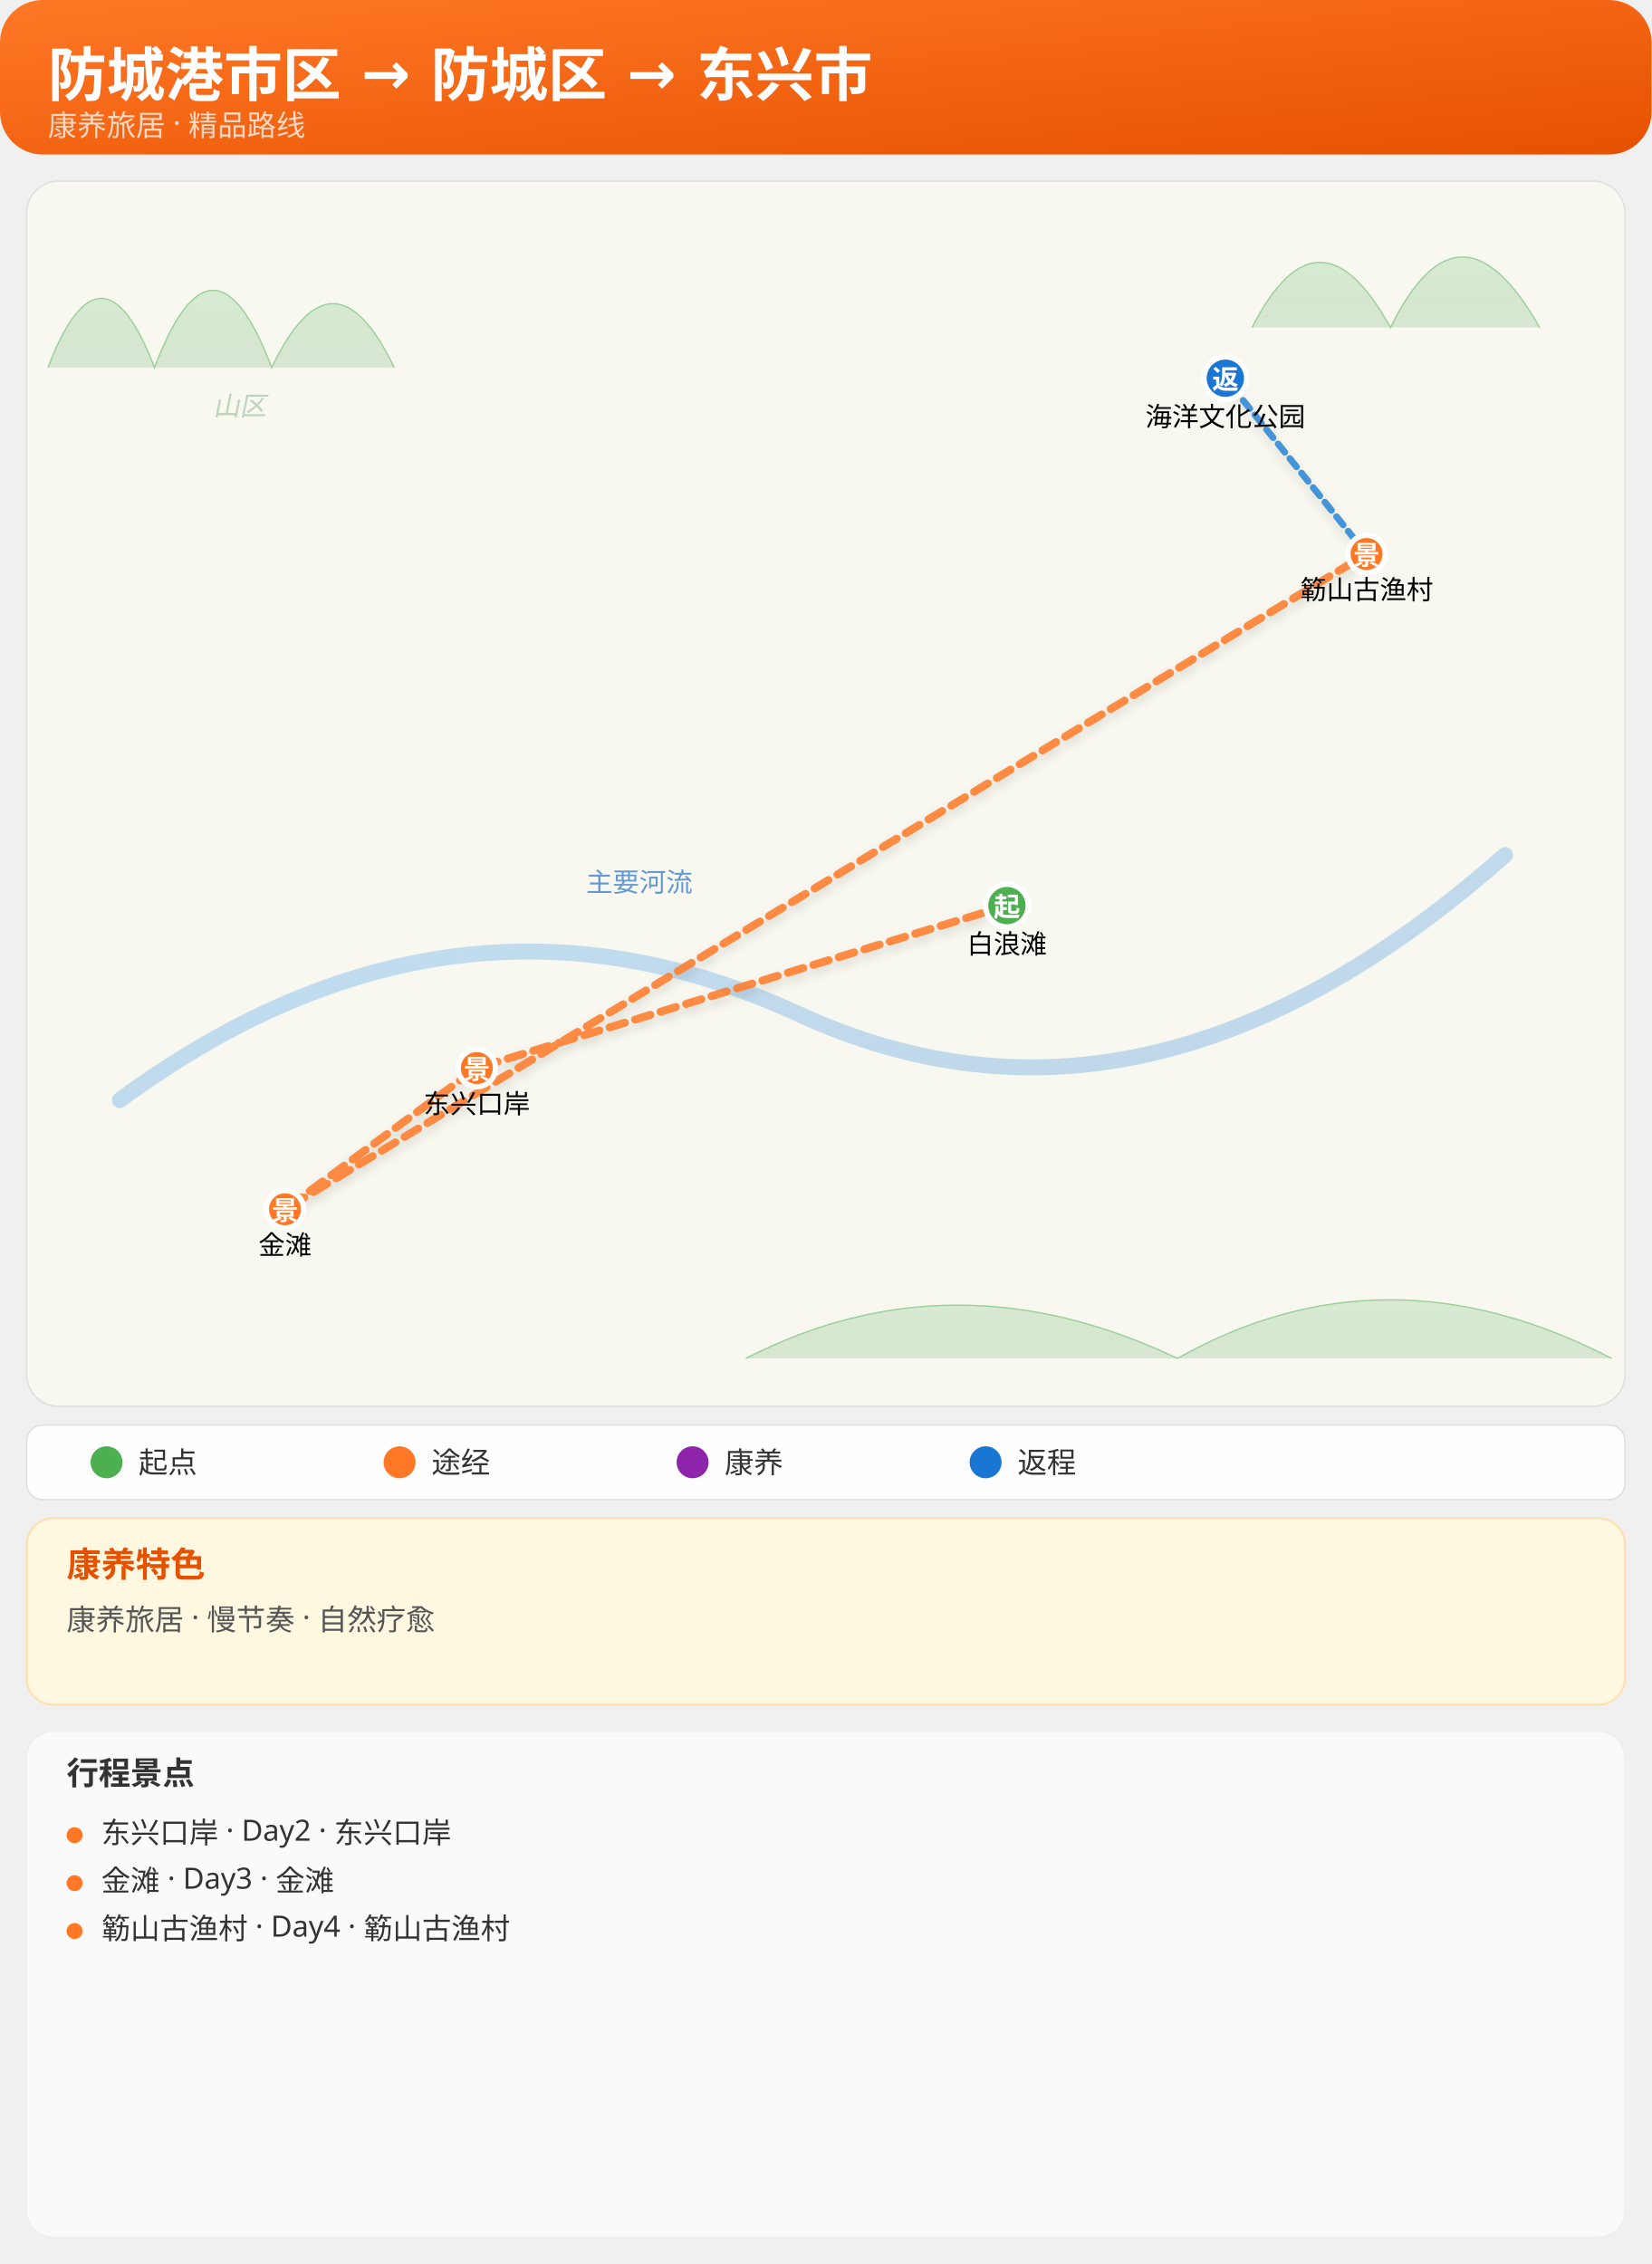
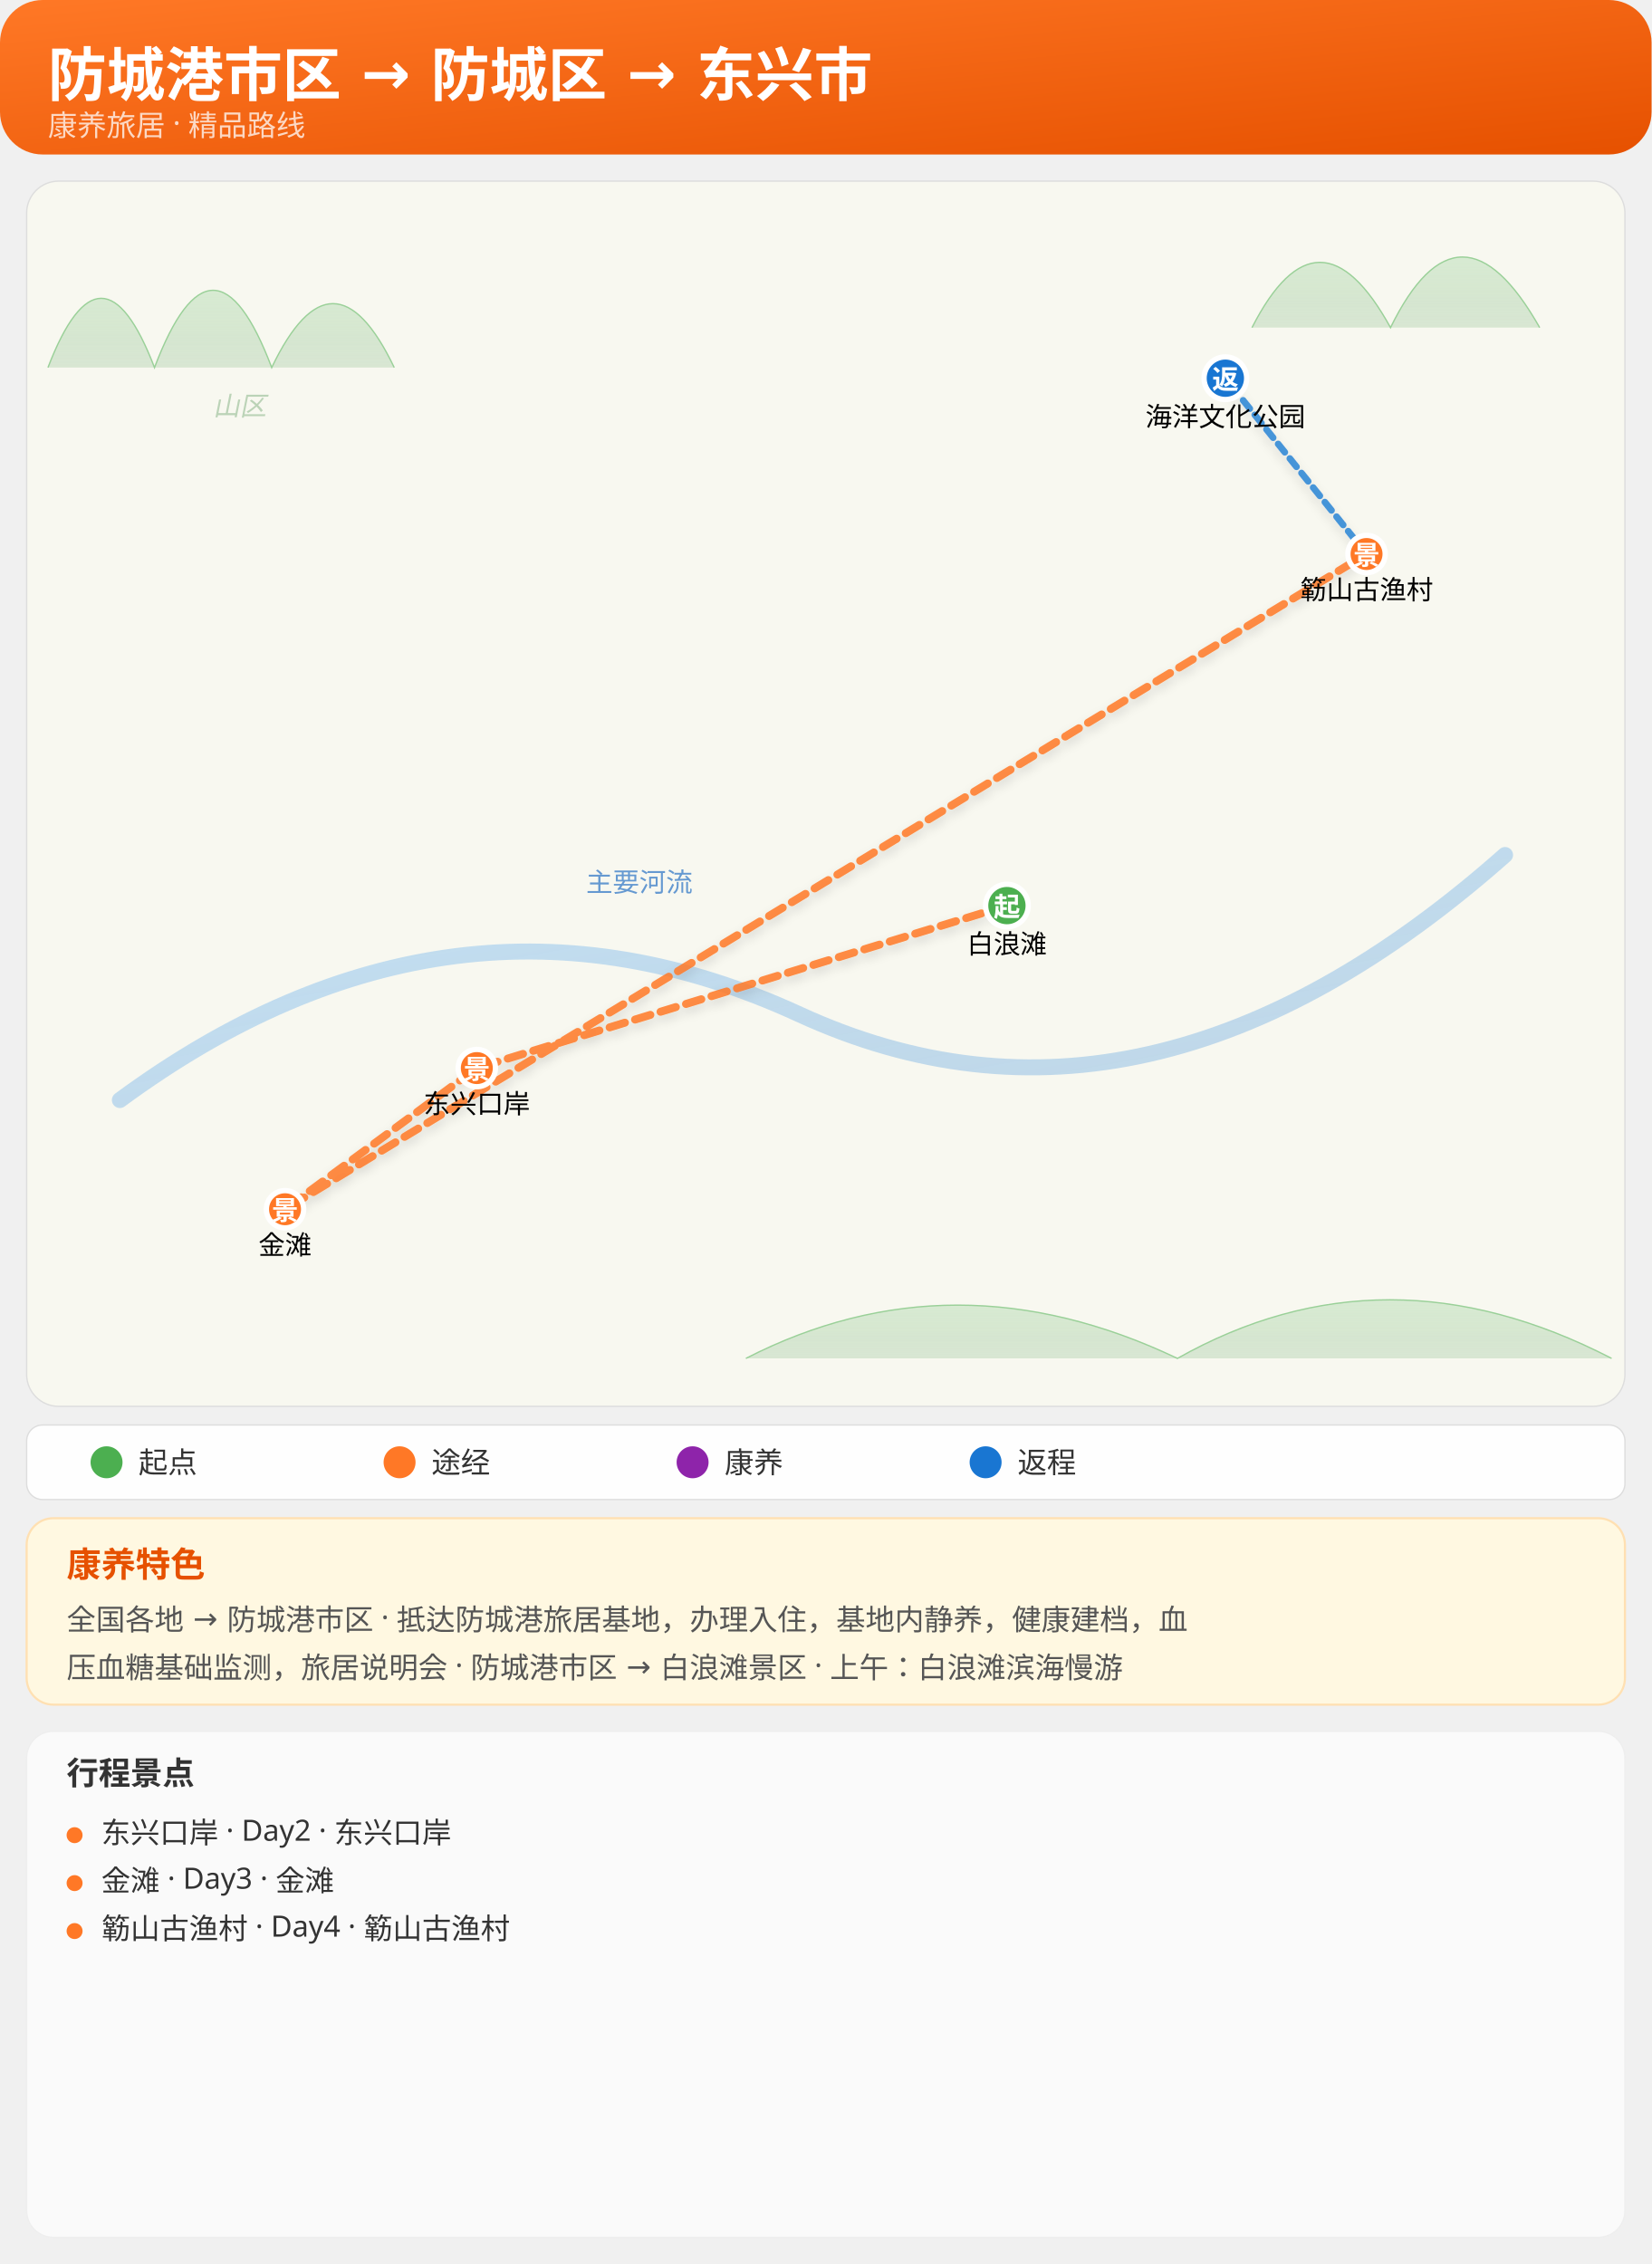
<svg xmlns="http://www.w3.org/2000/svg" viewBox="0 0 620 850" data-route-id="gx_excel_04" data-version="standard" data-route-name="防城港市区 → 防城区 → 东兴市" data-center-lat="21.6025" data-center-lng="108.1550" style="width:100%;max-width:620px;background:linear-gradient(180deg,#F5F0E8 0%,#E8F4E8 100%);border-radius:16px;font-family:'PingFang SC','Microsoft YaHei',sans-serif">
  <defs>
    <linearGradient id="boundaryGrad" x1="0" y1="0" x2="1" y2="1">
      <stop offset="0%" stop-color="#E8F5E9" stop-opacity="0.95" />
      <stop offset="100%" stop-color="#C8E6C9" stop-opacity="0.8" />
    </linearGradient>
    <linearGradient id="riverGrad" x1="0" y1="0" x2="1" y2="1">
      <stop offset="0%" stop-color="#64B5F6" stop-opacity="0.7" />
      <stop offset="100%" stop-color="#1976D2" stop-opacity="0.5" />
    </linearGradient>
    <linearGradient id="hillGrad" x1="0" y1="0" x2="0" y2="1">
      <stop offset="0%" stop-color="#81C784" stop-opacity="0.5" />
      <stop offset="100%" stop-color="#388E3C" stop-opacity="0.3" />
    </linearGradient>
    <linearGradient id="heroGrad" x1="0" y1="0" x2="1" y2="1">
      <stop offset="0%" stop-color="#FF7826" />
      <stop offset="100%" stop-color="#E65100" />
    </linearGradient>
    <filter id="shadow">
      <feDropShadow dx="0" dy="2" stdDeviation="2" flood-color="#000" flood-opacity="0.15" />
    </filter>
  </defs>
  <rect x="0" y="0" width="620" height="58" rx="16" fill="url(#heroGrad)" />
  <text x="18" y="36" fill="#fff" font-size="22" font-weight="bold">防城港市区 → 防城区 → 东兴市</text>
  <text x="18" y="51" fill="rgba(255,255,255,0.75)" font-size="11">康养旅居 · 精品路线</text>
  <rect x="10" y="68" width="600" height="460" rx="12" fill="#F8F8F0" stroke="#DDD" stroke-width="0.5" />
  <g class="mountains" opacity="0.55">
    <path d="M18,138 Q38,86 58,138 Q80,80 102,138 Q125,90 148,138" fill="url(#hillGrad)" stroke="#4CAF50" stroke-width="0.5" />
    <path d="M470,123 Q495,74 522,123 Q548,70 578,123" fill="url(#hillGrad)" stroke="#4CAF50" stroke-width="0.5" />
    <path d="M280,510 Q358,470 442,510 Q520,466 605,510" fill="url(#hillGrad)" stroke="#4CAF50" stroke-width="0.5" />
    <text x="80" y="156" fill="#2E7D32" font-size="10" opacity="0.55" font-style="italic">山区</text>
  </g>
  <g class="rivers">
    <path d="M45,413 Q170,321 300,380.8 T565,321" fill="none" stroke="url(#riverGrad)" stroke-width="6" stroke-linecap="round" opacity="0.5" />
    <text x="220" y="334.8" fill="#1565C0" font-size="10" opacity="0.65">主要河流</text>
  </g>
  <g class="route-paths" filter="url(#shadow)">
    <path d="M 378 340 L 179 401 L 107 454 L 513 208" fill="none" stroke="#FF7826" stroke-width="3" stroke-dasharray="6 4" stroke-linecap="round" stroke-linejoin="round" opacity="0.85" />
    <path d="M 513 208 L 460 142" fill="none" stroke="#1976D2" stroke-width="2.5" stroke-dasharray="4 3" stroke-linecap="round" stroke-linejoin="round" opacity="0.75" />
  </g>
  <g class="markers">
-     <g class="route-marker" style="cursor:pointer" data-type="arrival" data-day="Day1" data-name="白浪滩" data-plan="白浪滩" data-lat="21.58" data-lng="108.25" data-spot-desc="白浪滩" transform="translate(378,340)">
+     <g class="route-marker" style="cursor:pointer" data-type="arrival" data-day="Day1" data-name="白浪滩" data-plan="白浪滩" data-lat="21.58" data-lng="108.25" data-spot-desc="全国各地 → 防城港市区 · 抵达防城港旅居基地，办理入住，基地内静养，健康建档，血压血糖基础监测，旅居说明会" transform="translate(378,340)">
      <circle r="8" fill="#4CAF50" stroke="#fff" stroke-width="2" />
      <text text-anchor="middle" dy="4" fill="#fff" font-size="10" font-weight="bold">起</text>
      <text y="18" text-anchor="middle" font-size="10" fill="#000" font-family="sans-serif">白浪滩</text>
    </g>
-     <g class="route-marker" style="cursor:pointer" data-type="spot" data-day="Day2" data-name="东兴口岸" data-plan="东兴口岸" data-lat="21.548" data-lng="107.971" data-spot-desc="东兴口岸" transform="translate(179,401)">
+     <g class="route-marker" style="cursor:pointer" data-type="spot" data-day="Day2" data-name="东兴口岸" data-plan="东兴口岸" data-lat="21.548" data-lng="107.971" data-spot-desc="防城港市区 → 白浪滩景区 · 上午：白浪滩滨海慢游，沙滩漫步，负氧离子呼吸疗愈；下午：基地午休，滨海康养讲座，海盐热敷理疗" transform="translate(179,401)">
      <circle r="7" fill="#FF7826" stroke="#fff" stroke-width="2" />
      <text text-anchor="middle" dy="4" fill="#fff" font-size="10" font-weight="bold">景</text>
      <text y="17" text-anchor="middle" font-size="10" fill="#000" font-family="sans-serif">东兴口岸</text>
    </g>
-     <g class="route-marker" style="cursor:pointer" data-type="spot" data-day="Day3" data-name="金滩" data-plan="金滩" data-lat="21.52" data-lng="107.87" data-spot-desc="金滩" transform="translate(107,454)">
+     <g class="route-marker" style="cursor:pointer" data-type="spot" data-day="Day3" data-name="金滩" data-plan="金滩" data-lat="21.52" data-lng="107.87" data-spot-desc="防城港市区 → 簕山古渔村 · 上午：簕山古渔村深度慢逛，体验渔家文化，观海上日出；下午：基地午休，京族非遗文化分享会，渔歌学唱" transform="translate(107,454)">
      <circle r="7" fill="#FF7826" stroke="#fff" stroke-width="2" />
      <text text-anchor="middle" dy="4" fill="#fff" font-size="10" font-weight="bold">景</text>
      <text y="17" text-anchor="middle" font-size="10" fill="#000" font-family="sans-serif">金滩</text>
    </g>
-     <g class="route-marker" style="cursor:pointer" data-type="spot" data-day="Day4" data-name="簕山古渔村" data-plan="簕山古渔村" data-lat="21.65" data-lng="108.44" data-spot-desc="簕山古渔村" transform="translate(513,208)">
+     <g class="route-marker" style="cursor:pointer" data-type="spot" data-day="Day4" data-name="簕山古渔村" data-plan="簕山古渔村" data-lat="21.65" data-lng="108.44" data-spot-desc="防城港市区 → 防城区 → 十万大山森林公园 · 上午：十万大山森林公园森林浴，天然氧吧疗愈，徒步慢走；下午：防城区午休，温泉泡浴，瑶药特色药浴" transform="translate(513,208)">
      <circle r="7" fill="#FF7826" stroke="#fff" stroke-width="2" />
      <text text-anchor="middle" dy="4" fill="#fff" font-size="10" font-weight="bold">景</text>
      <text y="17" text-anchor="middle" font-size="10" fill="#000" font-family="sans-serif">簕山古渔村</text>
    </g>
-     <g class="route-marker" style="cursor:pointer" data-type="departure" data-day="Day5" data-name="海洋文化公园" data-plan="海洋文化公园" data-lat="21.685" data-lng="108.365" data-spot-desc="海洋文化公园" transform="translate(460,142)">
+     <g class="route-marker" style="cursor:pointer" data-type="departure" data-day="Day5" data-name="海洋文化公园" data-plan="海洋文化公园" data-lat="21.685" data-lng="108.365" data-spot-desc="防城港市区 → 东兴市 · 上午：东兴口岸参观，中越边关风情体验，跨境商品街慢逛；下午：东兴市午休，越南特色非遗体验，越南康养讲座" transform="translate(460,142)">
      <circle r="8" fill="#1976D2" stroke="#fff" stroke-width="2" />
      <text text-anchor="middle" dy="4" fill="#fff" font-size="10" font-weight="bold">返</text>
      <text y="18" text-anchor="middle" font-size="10" fill="#000" font-family="sans-serif">海洋文化公园</text>
    </g>
  </g>
  <g class="legend" transform="translate(10, 535)">
    <rect width="600" height="28" rx="6" fill="rgba(255,255,255,0.92)" stroke="#ddd" stroke-width="0.5" />
    <circle cx="30" cy="14" r="6" fill="#4CAF50" />
    <text x="42" y="18" font-size="11" fill="#333">起点</text>
    <circle cx="140" cy="14" r="6" fill="#FF7826" />
    <text x="152" y="18" font-size="11" fill="#333">途经</text>
    <circle cx="250" cy="14" r="6" fill="#8E24AA" />
    <text x="262" y="18" font-size="11" fill="#333">康养</text>
    <circle cx="360" cy="14" r="6" fill="#1976D2" />
    <text x="372" y="18" font-size="11" fill="#333">返程</text>
  </g>
  <g class="wellness-info" transform="translate(10, 570)">
    <rect width="600" height="70" rx="10" fill="#FFF8E1" stroke="#FFE0B2" stroke-width="0.8" />
    <text x="15" y="22" fill="#E65100" font-size="13" font-weight="bold">康养特色</text>
-     <text x="15" y="42" fill="#555" font-size="11">康养旅居 · 慢节奏 · 自然疗愈</text>
+     <text x="15" y="42" fill="#555" font-size="11">全国各地 → 防城港市区 · 抵达防城港旅居基地，办理入住，基地内静养，健康建档，血</text>
+     <text x="15" y="60" fill="#555" font-size="11">压血糖基础监测，旅居说明会 · 防城港市区 → 白浪滩景区 · 上午：白浪滩滨海慢游</text>
  </g>
  <g class="spot-list" transform="translate(10, 650)">
    <rect width="600" height="190" rx="10" fill="#FAFAFA" stroke="#EEE" stroke-width="0.5" />
    <text x="15" y="20" fill="#333" font-size="12" font-weight="bold">行程景点</text>
-     <g class="spot-item" data-name="东兴口岸" data-day="Day2" data-spot-desc="">
+     <g class="spot-item" data-name="东兴口岸" data-day="Day2" data-spot-desc="防城港市区 → 白浪滩景区 · 上午：白浪滩滨海慢游，沙滩漫步，负氧离子呼吸疗愈；下午：基地午休，滨海康养讲座，海盐热敷理疗">
      <circle cx="18" cy="39" r="3" fill="#FF7826" />
      <text x="28" y="42" fill="#333" font-size="11">东兴口岸 · Day2 · 东兴口岸</text>
    </g>
-     <g class="spot-item" data-name="金滩" data-day="Day3" data-spot-desc="">
+     <g class="spot-item" data-name="金滩" data-day="Day3" data-spot-desc="防城港市区 → 簕山古渔村 · 上午：簕山古渔村深度慢逛，体验渔家文化，观海上日出；下午：基地午休，京族非遗文化分享会，渔歌学唱">
      <circle cx="18" cy="57" r="3" fill="#FF7826" />
      <text x="28" y="60" fill="#333" font-size="11">金滩 · Day3 · 金滩</text>
    </g>
-     <g class="spot-item" data-name="簕山古渔村" data-day="Day4" data-spot-desc="">
+     <g class="spot-item" data-name="簕山古渔村" data-day="Day4" data-spot-desc="防城港市区 → 防城区 → 十万大山森林公园 · 上午：十万大山森林公园森林浴，天然氧吧疗愈，徒步慢走；下午：防城区午休，温泉泡浴，瑶药特色药浴">
      <circle cx="18" cy="75" r="3" fill="#FF7826" />
      <text x="28" y="78" fill="#333" font-size="11">簕山古渔村 · Day4 · 簕山古渔村</text>
    </g>
  </g>
</svg>
